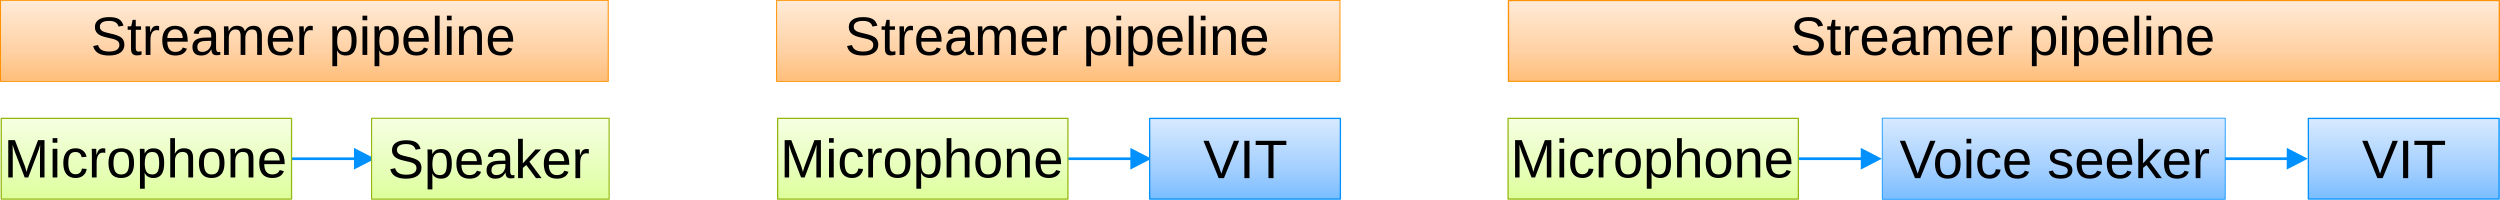
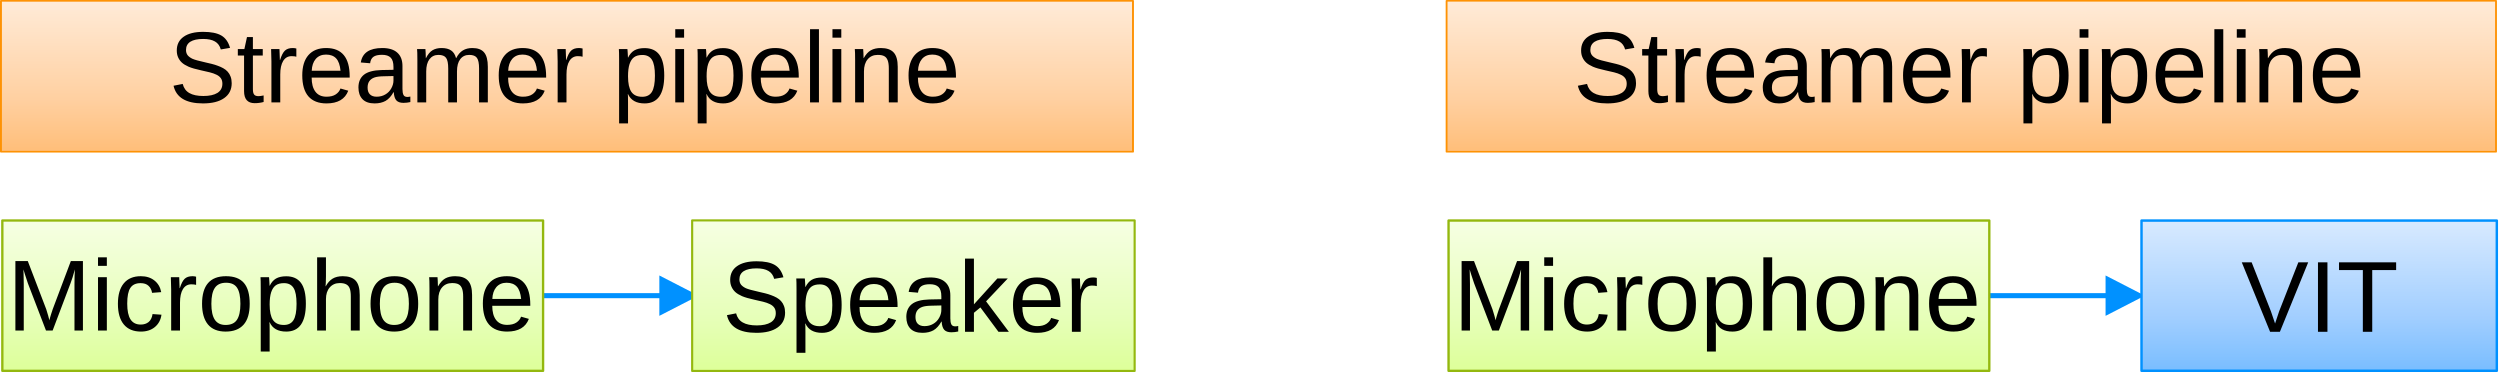
- <svg xmlns="http://www.w3.org/2000/svg" xmlns:xlink="http://www.w3.org/1999/xlink" width="244.021mm" height="19.493mm" viewBox="0 0 244.021 19.493" version="1.1" id="svg1" xml:space="preserve">
+ <svg xmlns="http://www.w3.org/2000/svg" xmlns:xlink="http://www.w3.org/1999/xlink" width="131mm" height="19.493mm" viewBox="0 0 131 19.493" version="1.1" id="svg1" xml:space="preserve">
  <defs id="defs1">
    <linearGradient x1="162" y1="319.5" x2="162" y2="209.5" gradientUnits="userSpaceOnUse" spreadMethod="reflect" id="fill6-1" gradientTransform="matrix(0.9702201,0,0,1.432665,-52.37101,-223.4362)">
      <stop offset="0" stop-color="#DDFF99" id="stop825-0" />
      <stop offset="0.35" stop-color="#E6FFB8" id="stop827-5" />
      <stop offset="1" stop-color="#F6FFE3" id="stop829-6" />
    </linearGradient>
    <linearGradient x1="1137.5" y1="247.5" x2="1137.5" y2="209.5" gradientUnits="userSpaceOnUse" spreadMethod="reflect" id="fill30-6-0" gradientTransform="matrix(0.5477106,0,0,0.7845124,-17.21128,-99.84381)">
      <stop offset="0" stop-color="#DDFF99" id="stop897-6-4" />
      <stop offset="0.35" stop-color="#E6FFB8" id="stop899-1-8" />
      <stop offset="1" stop-color="#F6FFE3" id="stop901-2-8" />
    </linearGradient>
    <linearGradient x1="903" y1="254.5" x2="903" y2="209.5" gradientUnits="userSpaceOnUse" spreadMethod="reflect" id="fill24-4" gradientTransform="matrix(0.2895763,0,0,0.6611411,226.3379,-75.83271)">
      <stop offset="0" stop-color="#79BDFF" id="stop879-5" />
      <stop offset="0.35" stop-color="#A1CEFF" id="stop881-2" />
      <stop offset="1" stop-color="#D8EAFF" id="stop883-1" />
    </linearGradient>
    <linearGradient x1="640.5" y1="383.5" x2="640.5" y2="337.5" gradientUnits="userSpaceOnUse" spreadMethod="reflect" id="fill36-5-3-2" gradientTransform="matrix(0.474385,0,0,0.7369275,34.11993,174.192)">
      <stop offset="0" stop-color="#FFBE79" id="stop915-6-6-3" />
      <stop offset="0.35" stop-color="#FFD0A1" id="stop917-2-4-5" />
      <stop offset="1" stop-color="#FFEBD8" id="stop919-6-0-9" />
    </linearGradient>
    <linearGradient x1="390" y1="306.5" x2="390" y2="209.5" gradientUnits="userSpaceOnUse" spreadMethod="reflect" id="fill18-7-3" gradientTransform="matrix(0.975522,0,0,0.3078566,-171.1141,16.57323)">
      <stop offset="0" stop-color="#79BDFF" id="stop861-8-7" />
      <stop offset="0.35" stop-color="#A1CEFF" id="stop863-3-5" />
      <stop offset="1" stop-color="#D8EAFF" id="stop865-3-7" />
    </linearGradient>
-     <linearGradient xlink:href="#fill18-7-3" id="linearGradient1" gradientUnits="userSpaceOnUse" gradientTransform="matrix(0.642264,0,0,0.3085803,-74.0045,16.38651)" x1="390" y1="306.5" x2="390" y2="209.5" spreadMethod="reflect" />
-     <linearGradient xlink:href="#fill24-4" id="linearGradient2" gradientUnits="userSpaceOnUse" gradientTransform="matrix(0.2895763,0,0,0.6611411,160.3379,-75.83271)" x1="903" y1="254.5" x2="903" y2="209.5" spreadMethod="reflect" />
-     <linearGradient xlink:href="#fill36-5-3-2" id="linearGradient3" gradientUnits="userSpaceOnUse" gradientTransform="matrix(0.3167414,0,0,0.7394234,44.07352,173.2922)" x1="640.5" y1="383.5" x2="640.5" y2="337.5" spreadMethod="reflect" />
-     <linearGradient xlink:href="#fill6-1" id="linearGradient5" gradientUnits="userSpaceOnUse" gradientTransform="matrix(0.5436258,0,0,0.270613,24.85506,25.46259)" x1="162" y1="319.5" x2="162" y2="209.5" spreadMethod="reflect" />
    <clipPath clipPathUnits="userSpaceOnUse" id="clipPath1">
      <path d="M 0,0 H 1300 V 300 H 0 Z" id="path1" />
    </clipPath>
    <linearGradient xlink:href="#fill36-5-3-2" id="linearGradient3-9" gradientUnits="userSpaceOnUse" gradientTransform="matrix(0.1800865,0,0,0.7421759,210.2045,172.2999)" x1="640.5" y1="383.5" x2="640.5" y2="337.5" spreadMethod="reflect" />
    <linearGradient xlink:href="#fill24-4" id="linearGradient28" gradientUnits="userSpaceOnUse" gradientTransform="matrix(0.2895763,0,0,0.6611411,160.3379,-75.83271)" x1="903" y1="254.5" x2="903" y2="209.5" spreadMethod="reflect" />
    <linearGradient xlink:href="#fill6-1" id="linearGradient30" gradientUnits="userSpaceOnUse" gradientTransform="matrix(0.5436258,0,0,0.270613,24.85506,25.46259)" x1="162" y1="319.5" x2="162" y2="209.5" spreadMethod="reflect" />
    <linearGradient xlink:href="#fill36-5-3-2" id="linearGradient32" gradientUnits="userSpaceOnUse" gradientTransform="matrix(0.1942637,0,0,0.7418495,311.413,172.4176)" x1="640.5" y1="383.5" x2="640.5" y2="337.5" spreadMethod="reflect" />
    <linearGradient xlink:href="#fill30-6-0" id="linearGradient33" gradientUnits="userSpaceOnUse" gradientTransform="matrix(0.5477106,0,0,0.7845124,-17.21128,-99.84381)" x1="1137.5" y1="247.5" x2="1137.5" y2="209.5" spreadMethod="reflect" />
    <linearGradient xlink:href="#fill6-1" id="linearGradient34" gradientUnits="userSpaceOnUse" gradientTransform="matrix(0.5436258,0,0,0.270613,24.85506,25.46259)" x1="162" y1="319.5" x2="162" y2="209.5" spreadMethod="reflect" />
  </defs>
-   <g id="layer1" transform="translate(-11.0644,-80.70697)">
-     <g id="g36" transform="translate(138.5833,53.39801)">
-       <path d="m 47.714,42.669 h 6.738 v 0.265 h -6.738 z m 6.395,-0.926 2.056,1.058 -2.056,1.058 z" fill="#0091ff" id="path964" style="stroke-width:0.261" />
-       <path d="m 89.292,42.669 h 6.738 v 0.265 h -6.738 z m 6.395,-0.926 2.056,1.058 -2.056,1.058 z" fill="#0091ff" id="path964-1" style="stroke-width:0.261" />
-       <g id="g9" transform="matrix(0.2645833,0,0,0.2645833,26.24955,17.40157)">
-         <rect x="113.215" y="81.034" width="126.526" height="29.932" stroke="#0091ff" stroke-linejoin="round" stroke-miterlimit="10" fill="url(#fill18)" id="rect1016" style="fill:url(#linearGradient1);stroke-width:0.304;stroke-dasharray:none" />
-         <text xml:space="preserve" style="font-size:20px;fill:#000000" x="119.603" y="103.154" id="text740-5">
-           <tspan id="tspan738-3" x="119.603" y="103.154" style="font-style:normal;font-variant:normal;font-weight:normal;font-stretch:normal;font-family:Arial;-inkscape-font-specification:Arial">Voice seeker </tspan>
-           <tspan x="119.603" y="128.385" style="font-style:normal;font-variant:normal;font-weight:normal;font-stretch:normal;font-family:Arial;-inkscape-font-specification:Arial" id="tspan8-3" />
-         </text>
-       </g>
-       <g id="g11" transform="matrix(0.2645833,0,0,0.2645833,-4.502039,22.28264)">
-         <rect x="386.642" y="62.676" width="70.367" height="29.751" stroke="#0091ff" stroke-linejoin="round" stroke-miterlimit="10" fill="url(#fill24)" id="rect1034" style="fill:url(#linearGradient2);stroke-width:0.485;stroke-dasharray:none" />
-         <text xml:space="preserve" style="font-size:20px;fill:#000000" x="406.405" y="84.71" id="text740">
-           <tspan id="tspan738" x="406.405" y="84.71" style="font-style:normal;font-variant:normal;font-weight:normal;font-stretch:normal;font-family:Arial;-inkscape-font-specification:Arial">VIT </tspan>
-           <tspan x="406.405" y="109.942" style="font-style:normal;font-variant:normal;font-weight:normal;font-stretch:normal;font-family:Arial;-inkscape-font-specification:Arial" id="tspan8" />
-         </text>
-         <g id="g20" transform="translate(0,38)">
-           <g id="g19" transform="translate(27.38381,-245.7518)">
-             <g id="g18">
-               <g id="g17" transform="matrix(1.000069,0,0,0.875637,-0.02346778,30.07774)">
-                 <g id="g16" transform="translate(0,-198)">
-                   <rect x="64.187" y="422.848" width="365.52" height="34.013" stroke="#fe9204" stroke-linejoin="round" stroke-miterlimit="10" fill="url(#fill36)" id="rect1068" style="fill:url(#linearGradient3);stroke-width:0.484" />
-                 </g>
-               </g>
-             </g>
-           </g>
-           <text xml:space="preserve" style="font-size:20px;fill:#000000" x="195.501" y="1.273" id="text740-3">
-             <tspan id="tspan738-5" x="195.501" y="1.273" style="font-style:normal;font-variant:normal;font-weight:normal;font-stretch:normal;font-family:Arial;-inkscape-font-specification:Arial">Streamer pipeline </tspan>
-             <tspan x="195.501" y="26.505" style="font-style:normal;font-variant:normal;font-weight:normal;font-stretch:normal;font-family:Arial;-inkscape-font-specification:Arial" id="tspan8-5" />
-           </text>
-         </g>
-       </g>
-       <g id="g12" transform="matrix(0.2645833,0,0,0.2645833,3.972161,17.12653)">
-         <rect x="59.375" y="82.156" width="107.094" height="29.767" stroke="#94b80f" stroke-linejoin="round" stroke-miterlimit="10" fill="url(#fill6)" id="rect978-2" style="fill:url(#linearGradient5);stroke-width:0.469;stroke-dasharray:none" />
-         <text xml:space="preserve" style="font-size:20px;fill:#000000" x="60.319" y="103.949" id="text740-6">
-           <tspan id="tspan738-6" x="60.319" y="103.949" style="font-style:normal;font-variant:normal;font-weight:normal;font-stretch:normal;font-family:Arial;-inkscape-font-specification:Arial">Microphone </tspan>
-           <tspan x="60.319" y="129.18" style="font-style:normal;font-variant:normal;font-weight:normal;font-stretch:normal;font-family:Arial;-inkscape-font-specification:Arial" id="tspan8-7" />
-         </text>
-       </g>
-     </g>
+   <g id="layer1" transform="translate(-11.0644,-80.70697)" style="display:inline">
    <g id="g35" transform="translate(28.18311,2.978893)">
      <path d="m 86.818,93.089 h 6.738 v 0.265 h -6.738 z m 6.395,-0.926 2.056,1.058 -2.056,1.058 z" fill="#0091ff" id="path964-8" style="stroke-width:0.261" />
      <g id="g11-8" transform="matrix(0.2645833,0,0,0.2645833,-7.202605,72.70224)">
        <rect x="386.642" y="62.676" width="70.367" height="29.751" stroke="#0091ff" stroke-linejoin="round" stroke-miterlimit="10" fill="url(#fill24)" id="rect1034-9" style="fill:url(#linearGradient28);stroke-width:0.485;stroke-dasharray:none" />
        <text xml:space="preserve" style="font-size:20px;fill:#000000" x="406.405" y="84.71" id="text740-7">
          <tspan id="tspan738-7" x="406.405" y="84.71" style="font-style:normal;font-variant:normal;font-weight:normal;font-stretch:normal;font-family:Arial;-inkscape-font-specification:Arial">VIT </tspan>
          <tspan x="406.405" y="109.942" style="font-style:normal;font-variant:normal;font-weight:normal;font-stretch:normal;font-family:Arial;-inkscape-font-specification:Arial" id="tspan8-70" />
        </text>
        <g id="g20-3" transform="translate(0,38)">
          <g id="g19-2" transform="translate(27.38381,-245.7518)">
            <g id="g18-2">
              <g id="g17-6" transform="matrix(1.000069,0,0,0.875637,-0.02346778,30.07774)">
                <g id="g16-0" transform="translate(0,-198)">
                  <rect x="221.64" y="422.784" width="207.82" height="34.14" stroke="#fe9204" stroke-linejoin="round" stroke-miterlimit="10" fill="url(#fill36)" id="rect1068-3" style="fill:url(#linearGradient3-9);stroke-width:0.366" />
                </g>
              </g>
            </g>
          </g>
          <text xml:space="preserve" style="font-size:20px;fill:#000000" x="274.11" y="1.273" id="text740-3-9">
            <tspan id="tspan738-5-9" x="274.11" y="1.273" style="font-style:normal;font-variant:normal;font-weight:normal;font-stretch:normal;font-family:Arial;-inkscape-font-specification:Arial">Streamer pipeline </tspan>
            <tspan x="274.11" y="26.505" style="font-style:normal;font-variant:normal;font-weight:normal;font-stretch:normal;font-family:Arial;-inkscape-font-specification:Arial" id="tspan8-5-9" />
          </text>
        </g>
      </g>
      <g id="g12-5" transform="matrix(0.2645833,0,0,0.2645833,43.07578,67.54612)">
        <rect x="59.375" y="82.156" width="107.094" height="29.767" stroke="#94b80f" stroke-linejoin="round" stroke-miterlimit="10" fill="url(#fill6)" id="rect978-2-3" style="fill:url(#linearGradient30);stroke-width:0.469;stroke-dasharray:none" />
        <text xml:space="preserve" style="font-size:20px;fill:#000000" x="60.319" y="103.949" id="text740-6-7">
          <tspan id="tspan738-6-4" x="60.319" y="103.949" style="font-style:normal;font-variant:normal;font-weight:normal;font-stretch:normal;font-family:Arial;-inkscape-font-specification:Arial">Microphone </tspan>
          <tspan x="60.319" y="129.18" style="font-style:normal;font-variant:normal;font-weight:normal;font-stretch:normal;font-family:Arial;-inkscape-font-specification:Arial" id="tspan8-7-3" />
        </text>
      </g>
    </g>
    <g id="g34" transform="translate(-45.87375,-30.13348)">
      <path d="m 85.093,126.201 h 6.738 v 0.265 h -6.738 z m 6.395,-0.926 2.056,1.058 -2.056,1.058 z" fill="#0091ff" id="path964-8-0" style="stroke-width:0.261" />
      <g id="g11-8-9" transform="matrix(0.2645833,0,0,0.2645833,-35.91518,105.8145)">
        <g id="g20-3-8" transform="translate(0,38)">
          <g id="g19-2-2" transform="translate(27.38381,-245.7518)">
            <g id="g18-2-5">
              <g id="g17-6-7" transform="matrix(1.000069,0,0,0.875637,-0.02346778,30.07774)">
                <g id="g16-0-0" transform="translate(0,-198)">
                  <rect x="323.749" y="422.792" width="224.18" height="34.125" stroke="#fe9204" stroke-linejoin="round" stroke-miterlimit="10" fill="url(#fill36)" id="rect1068-3-3" style="fill:url(#linearGradient32);stroke-width:0.38" />
                </g>
              </g>
            </g>
          </g>
          <text xml:space="preserve" style="font-size:20px;fill:#000000" x="384.406" y="1.273" id="text740-3-9-5">
            <tspan id="tspan738-5-9-3" x="384.406" y="1.273" style="font-style:normal;font-variant:normal;font-weight:normal;font-stretch:normal;font-family:Arial;-inkscape-font-specification:Arial">Streamer pipeline </tspan>
            <tspan x="384.406" y="26.505" style="font-style:normal;font-variant:normal;font-weight:normal;font-stretch:normal;font-family:Arial;-inkscape-font-specification:Arial" id="tspan8-5-9-3" />
          </text>
        </g>
      </g>
      <g id="g10-54-5" transform="matrix(0.2645833,0,0,0.2645833,-55.48682,105.321)">
        <rect x="561.993" y="64.512" width="87.634" height="29.811" stroke="#94b80f" stroke-linejoin="round" stroke-miterlimit="10" fill="url(#fill30)" id="rect1052-8-2" style="fill:url(#linearGradient33);stroke-width:0.425;stroke-dasharray:none" />
        <text xml:space="preserve" style="font-size:20px;fill:#000000" x="567.977" y="86.575" id="text740-8-1-7">
          <tspan id="tspan738-0-3-6" x="567.977" y="86.575" style="font-style:normal;font-variant:normal;font-weight:normal;font-stretch:normal;font-family:Arial;-inkscape-font-specification:Arial">Speaker </tspan>
          <tspan x="567.977" y="111.807" style="font-style:normal;font-variant:normal;font-weight:normal;font-stretch:normal;font-family:Arial;-inkscape-font-specification:Arial" id="tspan8-9-1-9" />
        </text>
      </g>
      <g id="g12-5-0" transform="matrix(0.2645833,0,0,0.2645833,41.35073,100.6584)">
        <rect x="59.375" y="82.156" width="107.094" height="29.767" stroke="#94b80f" stroke-linejoin="round" stroke-miterlimit="10" fill="url(#fill6)" id="rect978-2-3-4" style="fill:url(#linearGradient34);stroke-width:0.469;stroke-dasharray:none" />
        <text xml:space="preserve" style="font-size:20px;fill:#000000" x="60.319" y="103.949" id="text740-6-7-7">
          <tspan id="tspan738-6-4-0" x="60.319" y="103.949" style="font-style:normal;font-variant:normal;font-weight:normal;font-stretch:normal;font-family:Arial;-inkscape-font-specification:Arial">Microphone </tspan>
          <tspan x="60.319" y="129.18" style="font-style:normal;font-variant:normal;font-weight:normal;font-stretch:normal;font-family:Arial;-inkscape-font-specification:Arial" id="tspan8-7-3-9" />
        </text>
      </g>
    </g>
  </g>
</svg>
